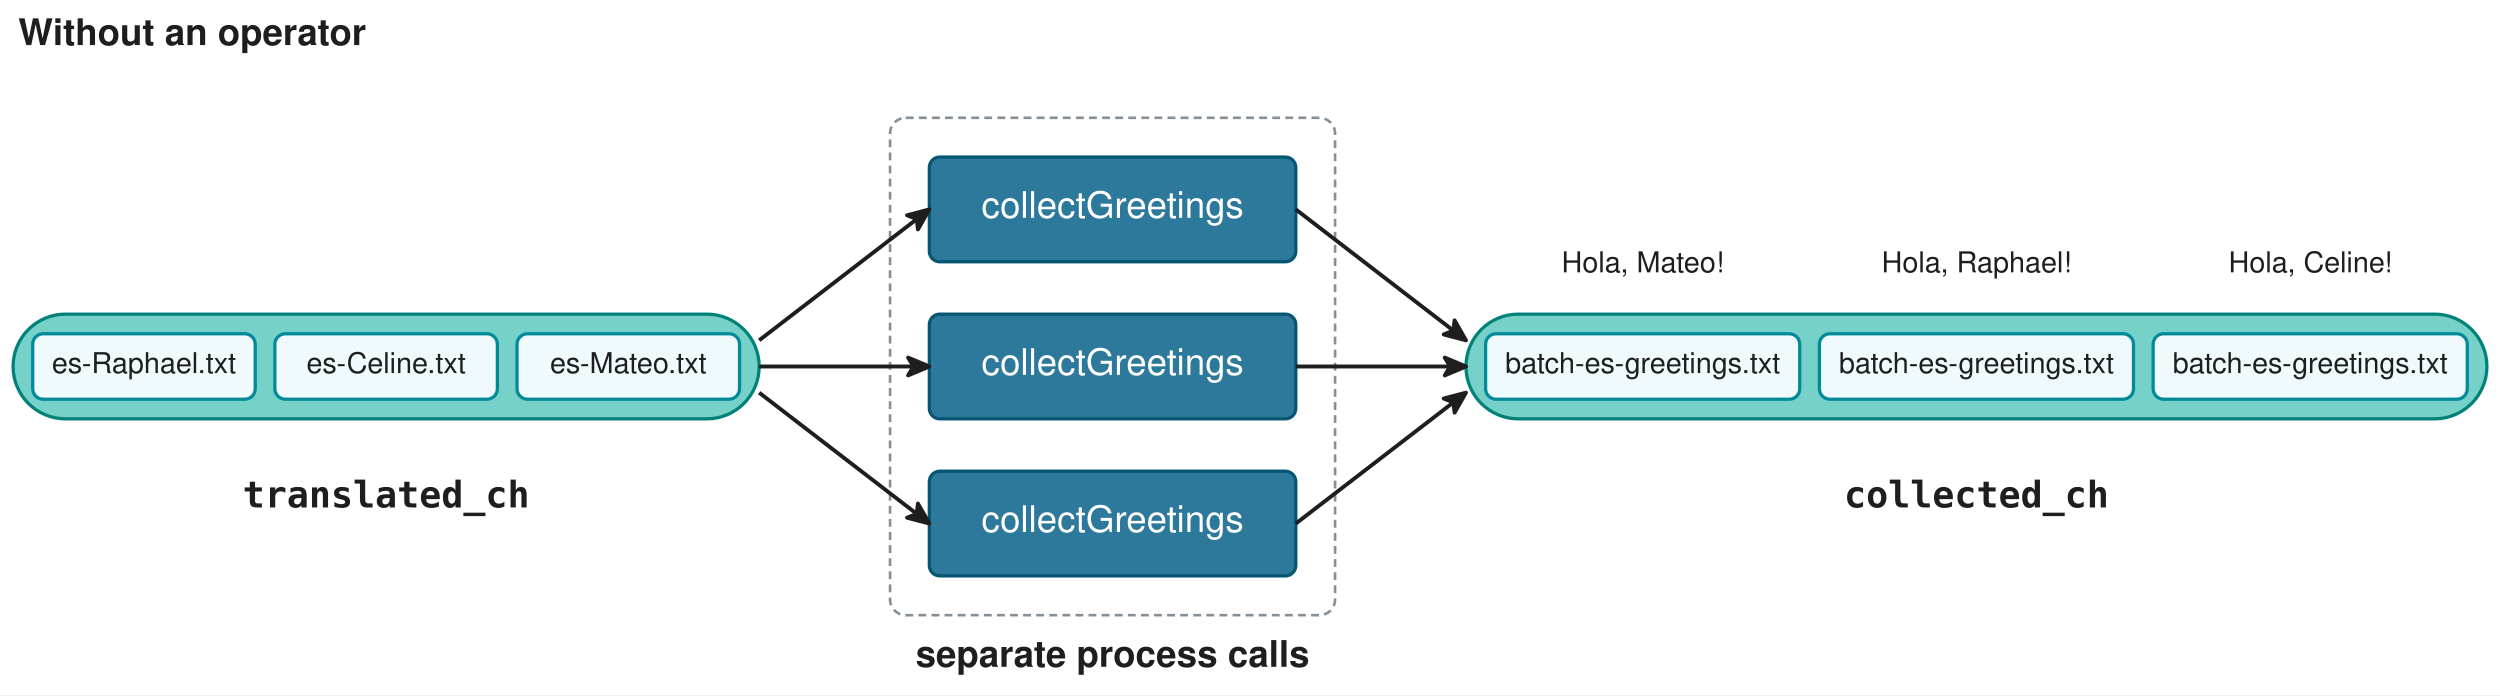
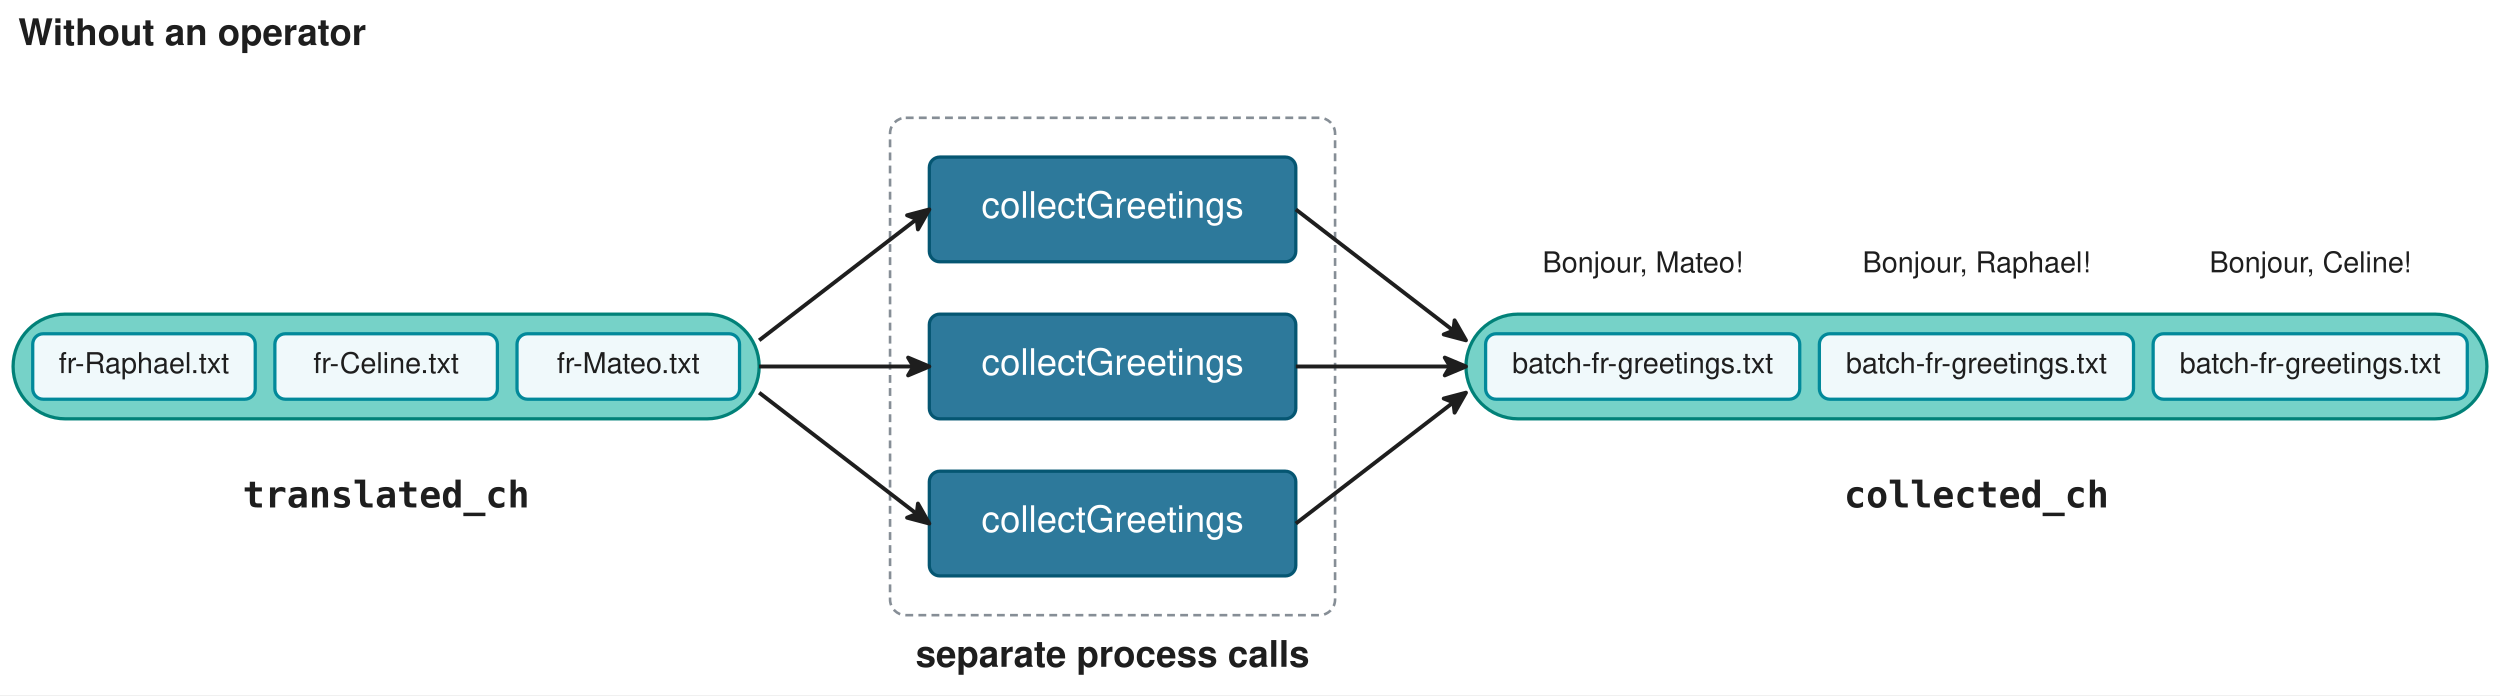
- <svg xmlns="http://www.w3.org/2000/svg" version="1.1" width="1910px" height="531px" viewBox="30 10 1910 531" content="&lt;mxfile host=&quot;drawio&quot;&gt;&lt;diagram id=&quot;page-1&quot; name=&quot;Page-1&quot;&gt;&lt;mxGraphModel grid=&quot;1&quot; gridSize=&quot;10&quot; guides=&quot;1&quot; tooltips=&quot;1&quot; connect=&quot;1&quot; arrows=&quot;1&quot; fold=&quot;1&quot; page=&quot;0&quot; pageScale=&quot;1&quot; pageWidth=&quot;1600&quot; pageHeight=&quot;1000&quot; math=&quot;0&quot; shadow=&quot;0&quot;&gt;&lt;root&gt;&lt;mxCell id=&quot;0&quot; /&gt;&lt;mxCell id=&quot;1&quot; parent=&quot;0&quot; /&gt;&lt;mxCell id=&quot;title&quot; value=&quot;Without an operator&quot; style=&quot;text;align=left;verticalAlign=middle;spacing=0;spacingLeft=4;fontFamily=Helvetica;fontSize=28;fontColor=#1e1e1e;html=0;whiteSpace=nowrap;fontStyle=1;&quot; vertex=&quot;1&quot; parent=&quot;1&quot;&gt;&lt;mxGeometry x=&quot;40&quot; y=&quot;20&quot; width=&quot;600&quot; height=&quot;36&quot; as=&quot;geometry&quot; /&gt;&lt;/mxCell&gt;&lt;mxCell id=&quot;tr&quot; value=&quot;&quot; style=&quot;rounded=1;absoluteArcSize=1;arcSize=80;fillColor=#76d2c8;strokeColor=#018178;strokeWidth=2.5;fontFamily=Helvetica;fontSize=28;fontColor=#1e1e1e;html=0;whiteSpace=nowrap;container=1;collapsible=0;recursiveResize=0;&quot; vertex=&quot;1&quot; parent=&quot;1&quot;&gt;&lt;mxGeometry x=&quot;40&quot; y=&quot;250&quot; width=&quot;570&quot; height=&quot;80&quot; as=&quot;geometry&quot; /&gt;&lt;/mxCell&gt;&lt;mxCell id=&quot;tr0&quot; value=&quot;es-Raphael.txt&quot; style=&quot;rounded=1;absoluteArcSize=1;arcSize=16;fillColor=#f0f9fb;strokeColor=#02899a;strokeWidth=2.5;fontFamily=Helvetica;fontSize=22;fontColor=#1e1e1e;html=0;whiteSpace=nowrap;&quot; vertex=&quot;1&quot; parent=&quot;tr&quot;&gt;&lt;mxGeometry x=&quot;15&quot; y=&quot;15&quot; width=&quot;170&quot; height=&quot;50&quot; as=&quot;geometry&quot; /&gt;&lt;/mxCell&gt;&lt;mxCell id=&quot;tr1&quot; value=&quot;es-Celine.txt&quot; style=&quot;rounded=1;absoluteArcSize=1;arcSize=16;fillColor=#f0f9fb;strokeColor=#02899a;strokeWidth=2.5;fontFamily=Helvetica;fontSize=22;fontColor=#1e1e1e;html=0;whiteSpace=nowrap;&quot; vertex=&quot;1&quot; parent=&quot;tr&quot;&gt;&lt;mxGeometry x=&quot;200&quot; y=&quot;15&quot; width=&quot;170&quot; height=&quot;50&quot; as=&quot;geometry&quot; /&gt;&lt;/mxCell&gt;&lt;mxCell id=&quot;tr2&quot; value=&quot;es-Mateo.txt&quot; style=&quot;rounded=1;absoluteArcSize=1;arcSize=16;fillColor=#f0f9fb;strokeColor=#02899a;strokeWidth=2.5;fontFamily=Helvetica;fontSize=22;fontColor=#1e1e1e;html=0;whiteSpace=nowrap;&quot; vertex=&quot;1&quot; parent=&quot;tr&quot;&gt;&lt;mxGeometry x=&quot;385&quot; y=&quot;15&quot; width=&quot;170&quot; height=&quot;50&quot; as=&quot;geometry&quot; /&gt;&lt;/mxCell&gt;&lt;mxCell id=&quot;tr-cap&quot; value=&quot;translated_ch&quot; style=&quot;text;align=center;verticalAlign=middle;fontFamily=Menlo;fontSize=28;fontStyle=1;fontColor=#1e1e1e;html=0;whiteSpace=nowrap;&quot; vertex=&quot;1&quot; parent=&quot;1&quot;&gt;&lt;mxGeometry x=&quot;40&quot; y=&quot;370&quot; width=&quot;570&quot; height=&quot;36&quot; as=&quot;geometry&quot; /&gt;&lt;/mxCell&gt;&lt;mxCell id=&quot;calls&quot; value=&quot;&quot; style=&quot;rounded=1;absoluteArcSize=1;arcSize=24;fillColor=none;strokeColor=#868e96;strokeWidth=2;dashed=1;dashPattern=6 4;container=1;collapsible=0;recursiveResize=0;html=0;whiteSpace=nowrap;&quot; vertex=&quot;1&quot; parent=&quot;1&quot;&gt;&lt;mxGeometry x=&quot;710&quot; y=&quot;100&quot; width=&quot;340&quot; height=&quot;380&quot; as=&quot;geometry&quot; /&gt;&lt;/mxCell&gt;&lt;mxCell id=&quot;p0&quot; value=&quot;collectGreetings&quot; style=&quot;rounded=1;absoluteArcSize=1;arcSize=16;fillColor=#2d799b;strokeColor=#055672;strokeWidth=2.5;fontFamily=Helvetica;fontSize=28;fontColor=#ffffff;html=0;whiteSpace=nowrap;&quot; vertex=&quot;1&quot; parent=&quot;calls&quot;&gt;&lt;mxGeometry x=&quot;30&quot; y=&quot;30&quot; width=&quot;280&quot; height=&quot;80&quot; as=&quot;geometry&quot; /&gt;&lt;/mxCell&gt;&lt;mxCell id=&quot;p1&quot; value=&quot;collectGreetings&quot; style=&quot;rounded=1;absoluteArcSize=1;arcSize=16;fillColor=#2d799b;strokeColor=#055672;strokeWidth=2.5;fontFamily=Helvetica;fontSize=28;fontColor=#ffffff;html=0;whiteSpace=nowrap;&quot; vertex=&quot;1&quot; parent=&quot;calls&quot;&gt;&lt;mxGeometry x=&quot;30&quot; y=&quot;150&quot; width=&quot;280&quot; height=&quot;80&quot; as=&quot;geometry&quot; /&gt;&lt;/mxCell&gt;&lt;mxCell id=&quot;p2&quot; value=&quot;collectGreetings&quot; style=&quot;rounded=1;absoluteArcSize=1;arcSize=16;fillColor=#2d799b;strokeColor=#055672;strokeWidth=2.5;fontFamily=Helvetica;fontSize=28;fontColor=#ffffff;html=0;whiteSpace=nowrap;&quot; vertex=&quot;1&quot; parent=&quot;calls&quot;&gt;&lt;mxGeometry x=&quot;30&quot; y=&quot;270&quot; width=&quot;280&quot; height=&quot;80&quot; as=&quot;geometry&quot; /&gt;&lt;/mxCell&gt;&lt;mxCell id=&quot;calls-cap&quot; value=&quot;separate process calls&quot; style=&quot;text;align=center;verticalAlign=middle;fontFamily=Helvetica;fontSize=28;fontStyle=1;fontColor=#1e1e1e;html=0;whiteSpace=nowrap;&quot; vertex=&quot;1&quot; parent=&quot;1&quot;&gt;&lt;mxGeometry x=&quot;710&quot; y=&quot;495&quot; width=&quot;340&quot; height=&quot;36&quot; as=&quot;geometry&quot; /&gt;&lt;/mxCell&gt;&lt;mxCell id=&quot;out&quot; value=&quot;&quot; style=&quot;rounded=1;absoluteArcSize=1;arcSize=80;fillColor=#76d2c8;strokeColor=#018178;strokeWidth=2.5;fontFamily=Helvetica;fontSize=28;fontColor=#1e1e1e;html=0;whiteSpace=nowrap;container=1;collapsible=0;recursiveResize=0;&quot; vertex=&quot;1&quot; parent=&quot;1&quot;&gt;&lt;mxGeometry x=&quot;1150&quot; y=&quot;250&quot; width=&quot;780&quot; height=&quot;80&quot; as=&quot;geometry&quot; /&gt;&lt;/mxCell&gt;&lt;mxCell id=&quot;out0&quot; value=&quot;batch-es-greetings.txt&quot; style=&quot;rounded=1;absoluteArcSize=1;arcSize=16;fillColor=#f0f9fb;strokeColor=#02899a;strokeWidth=2.5;fontFamily=Helvetica;fontSize=22;fontColor=#1e1e1e;html=0;whiteSpace=nowrap;&quot; vertex=&quot;1&quot; parent=&quot;out&quot;&gt;&lt;mxGeometry x=&quot;15&quot; y=&quot;15&quot; width=&quot;240&quot; height=&quot;50&quot; as=&quot;geometry&quot; /&gt;&lt;/mxCell&gt;&lt;mxCell id=&quot;out1&quot; value=&quot;batch-es-greetings.txt&quot; style=&quot;rounded=1;absoluteArcSize=1;arcSize=16;fillColor=#f0f9fb;strokeColor=#02899a;strokeWidth=2.5;fontFamily=Helvetica;fontSize=22;fontColor=#1e1e1e;html=0;whiteSpace=nowrap;&quot; vertex=&quot;1&quot; parent=&quot;out&quot;&gt;&lt;mxGeometry x=&quot;270&quot; y=&quot;15&quot; width=&quot;240&quot; height=&quot;50&quot; as=&quot;geometry&quot; /&gt;&lt;/mxCell&gt;&lt;mxCell id=&quot;out2&quot; value=&quot;batch-es-greetings.txt&quot; style=&quot;rounded=1;absoluteArcSize=1;arcSize=16;fillColor=#f0f9fb;strokeColor=#02899a;strokeWidth=2.5;fontFamily=Helvetica;fontSize=22;fontColor=#1e1e1e;html=0;whiteSpace=nowrap;&quot; vertex=&quot;1&quot; parent=&quot;out&quot;&gt;&lt;mxGeometry x=&quot;525&quot; y=&quot;15&quot; width=&quot;240&quot; height=&quot;50&quot; as=&quot;geometry&quot; /&gt;&lt;/mxCell&gt;&lt;mxCell id=&quot;out-cap&quot; value=&quot;collected_ch&quot; style=&quot;text;align=center;verticalAlign=middle;fontFamily=Menlo;fontSize=28;fontStyle=1;fontColor=#1e1e1e;html=0;whiteSpace=nowrap;&quot; vertex=&quot;1&quot; parent=&quot;1&quot;&gt;&lt;mxGeometry x=&quot;1150&quot; y=&quot;370&quot; width=&quot;780&quot; height=&quot;36&quot; as=&quot;geometry&quot; /&gt;&lt;/mxCell&gt;&lt;mxCell id=&quot;out0-note&quot; value=&quot;Hola, Mateo!&quot; style=&quot;text;align=center;verticalAlign=middle;fontFamily=Helvetica;fontSize=22;fontColor=#1e1e1e;html=0;whiteSpace=nowrap;&quot; vertex=&quot;1&quot; parent=&quot;1&quot;&gt;&lt;mxGeometry x=&quot;1165&quot; y=&quot;196&quot; width=&quot;240&quot; height=&quot;34&quot; as=&quot;geometry&quot; /&gt;&lt;/mxCell&gt;&lt;mxCell id=&quot;out1-note&quot; value=&quot;Hola, Raphael!&quot; style=&quot;text;align=center;verticalAlign=middle;fontFamily=Helvetica;fontSize=22;fontColor=#1e1e1e;html=0;whiteSpace=nowrap;&quot; vertex=&quot;1&quot; parent=&quot;1&quot;&gt;&lt;mxGeometry x=&quot;1420&quot; y=&quot;196&quot; width=&quot;240&quot; height=&quot;34&quot; as=&quot;geometry&quot; /&gt;&lt;/mxCell&gt;&lt;mxCell id=&quot;out2-note&quot; value=&quot;Hola, Celine!&quot; style=&quot;text;align=center;verticalAlign=middle;fontFamily=Helvetica;fontSize=22;fontColor=#1e1e1e;html=0;whiteSpace=nowrap;&quot; vertex=&quot;1&quot; parent=&quot;1&quot;&gt;&lt;mxGeometry x=&quot;1675&quot; y=&quot;196&quot; width=&quot;240&quot; height=&quot;34&quot; as=&quot;geometry&quot; /&gt;&lt;/mxCell&gt;&lt;mxCell id=&quot;a0&quot; style=&quot;edgeStyle=none;html=0;strokeColor=#1e1e1e;endSize=12;strokeWidth=3;endArrow=classic;endFill=1;exitX=1;exitY=0.25;exitDx=0;exitDy=0;entryX=0;entryY=0.5;entryDx=0;entryDy=0;&quot; edge=&quot;1&quot; parent=&quot;1&quot; source=&quot;tr&quot; target=&quot;p0&quot;&gt;&lt;mxGeometry relative=&quot;1&quot; as=&quot;geometry&quot; /&gt;&lt;/mxCell&gt;&lt;mxCell id=&quot;b0&quot; style=&quot;edgeStyle=none;html=0;strokeColor=#1e1e1e;endSize=12;strokeWidth=3;endArrow=classic;endFill=1;exitX=1;exitY=0.5;exitDx=0;exitDy=0;entryX=0;entryY=0.25;entryDx=0;entryDy=0;&quot; edge=&quot;1&quot; parent=&quot;1&quot; source=&quot;p0&quot; target=&quot;out&quot;&gt;&lt;mxGeometry relative=&quot;1&quot; as=&quot;geometry&quot; /&gt;&lt;/mxCell&gt;&lt;mxCell id=&quot;a1&quot; style=&quot;edgeStyle=none;html=0;strokeColor=#1e1e1e;endSize=12;strokeWidth=3;endArrow=classic;endFill=1;exitX=1;exitY=0.5;exitDx=0;exitDy=0;entryX=0;entryY=0.5;entryDx=0;entryDy=0;&quot; edge=&quot;1&quot; parent=&quot;1&quot; source=&quot;tr&quot; target=&quot;p1&quot;&gt;&lt;mxGeometry relative=&quot;1&quot; as=&quot;geometry&quot; /&gt;&lt;/mxCell&gt;&lt;mxCell id=&quot;b1&quot; style=&quot;edgeStyle=none;html=0;strokeColor=#1e1e1e;endSize=12;strokeWidth=3;endArrow=classic;endFill=1;exitX=1;exitY=0.5;exitDx=0;exitDy=0;entryX=0;entryY=0.5;entryDx=0;entryDy=0;&quot; edge=&quot;1&quot; parent=&quot;1&quot; source=&quot;p1&quot; target=&quot;out&quot;&gt;&lt;mxGeometry relative=&quot;1&quot; as=&quot;geometry&quot; /&gt;&lt;/mxCell&gt;&lt;mxCell id=&quot;a2&quot; style=&quot;edgeStyle=none;html=0;strokeColor=#1e1e1e;endSize=12;strokeWidth=3;endArrow=classic;endFill=1;exitX=1;exitY=0.75;exitDx=0;exitDy=0;entryX=0;entryY=0.5;entryDx=0;entryDy=0;&quot; edge=&quot;1&quot; parent=&quot;1&quot; source=&quot;tr&quot; target=&quot;p2&quot;&gt;&lt;mxGeometry relative=&quot;1&quot; as=&quot;geometry&quot; /&gt;&lt;/mxCell&gt;&lt;mxCell id=&quot;b2&quot; style=&quot;edgeStyle=none;html=0;strokeColor=#1e1e1e;endSize=12;strokeWidth=3;endArrow=classic;endFill=1;exitX=1;exitY=0.5;exitDx=0;exitDy=0;entryX=0;entryY=0.75;entryDx=0;entryDy=0;&quot; edge=&quot;1&quot; parent=&quot;1&quot; source=&quot;p2&quot; target=&quot;out&quot;&gt;&lt;mxGeometry relative=&quot;1&quot; as=&quot;geometry&quot; /&gt;&lt;/mxCell&gt;&lt;/root&gt;&lt;/mxGraphModel&gt;&lt;/diagram&gt;&lt;/mxfile&gt;">
+ <svg xmlns="http://www.w3.org/2000/svg" version="1.1" width="1910px" height="531px" viewBox="30 10 1910 531" content="&lt;mxfile host=&quot;drawio&quot;&gt;&lt;diagram id=&quot;page-1&quot; name=&quot;Page-1&quot;&gt;&lt;mxGraphModel grid=&quot;1&quot; gridSize=&quot;10&quot; guides=&quot;1&quot; tooltips=&quot;1&quot; connect=&quot;1&quot; arrows=&quot;1&quot; fold=&quot;1&quot; page=&quot;0&quot; pageScale=&quot;1&quot; pageWidth=&quot;1600&quot; pageHeight=&quot;1000&quot; math=&quot;0&quot; shadow=&quot;0&quot;&gt;&lt;root&gt;&lt;mxCell id=&quot;0&quot; /&gt;&lt;mxCell id=&quot;1&quot; parent=&quot;0&quot; /&gt;&lt;mxCell id=&quot;title&quot; value=&quot;Without an operator&quot; style=&quot;text;align=left;verticalAlign=middle;spacing=0;spacingLeft=4;fontFamily=Helvetica;fontSize=28;fontColor=#1e1e1e;html=0;whiteSpace=nowrap;fontStyle=1;&quot; vertex=&quot;1&quot; parent=&quot;1&quot;&gt;&lt;mxGeometry x=&quot;40&quot; y=&quot;20&quot; width=&quot;600&quot; height=&quot;36&quot; as=&quot;geometry&quot; /&gt;&lt;/mxCell&gt;&lt;mxCell id=&quot;tr&quot; value=&quot;&quot; style=&quot;rounded=1;absoluteArcSize=1;arcSize=80;fillColor=#76d2c8;strokeColor=#018178;strokeWidth=2.5;fontFamily=Helvetica;fontSize=28;fontColor=#1e1e1e;html=0;whiteSpace=nowrap;container=1;collapsible=0;recursiveResize=0;&quot; vertex=&quot;1&quot; parent=&quot;1&quot;&gt;&lt;mxGeometry x=&quot;40&quot; y=&quot;250&quot; width=&quot;570&quot; height=&quot;80&quot; as=&quot;geometry&quot; /&gt;&lt;/mxCell&gt;&lt;mxCell id=&quot;tr0&quot; value=&quot;fr-Raphael.txt&quot; style=&quot;rounded=1;absoluteArcSize=1;arcSize=16;fillColor=#f0f9fb;strokeColor=#02899a;strokeWidth=2.5;fontFamily=Helvetica;fontSize=22;fontColor=#1e1e1e;html=0;whiteSpace=nowrap;&quot; vertex=&quot;1&quot; parent=&quot;tr&quot;&gt;&lt;mxGeometry x=&quot;15&quot; y=&quot;15&quot; width=&quot;170&quot; height=&quot;50&quot; as=&quot;geometry&quot; /&gt;&lt;/mxCell&gt;&lt;mxCell id=&quot;tr1&quot; value=&quot;fr-Celine.txt&quot; style=&quot;rounded=1;absoluteArcSize=1;arcSize=16;fillColor=#f0f9fb;strokeColor=#02899a;strokeWidth=2.5;fontFamily=Helvetica;fontSize=22;fontColor=#1e1e1e;html=0;whiteSpace=nowrap;&quot; vertex=&quot;1&quot; parent=&quot;tr&quot;&gt;&lt;mxGeometry x=&quot;200&quot; y=&quot;15&quot; width=&quot;170&quot; height=&quot;50&quot; as=&quot;geometry&quot; /&gt;&lt;/mxCell&gt;&lt;mxCell id=&quot;tr2&quot; value=&quot;fr-Mateo.txt&quot; style=&quot;rounded=1;absoluteArcSize=1;arcSize=16;fillColor=#f0f9fb;strokeColor=#02899a;strokeWidth=2.5;fontFamily=Helvetica;fontSize=22;fontColor=#1e1e1e;html=0;whiteSpace=nowrap;&quot; vertex=&quot;1&quot; parent=&quot;tr&quot;&gt;&lt;mxGeometry x=&quot;385&quot; y=&quot;15&quot; width=&quot;170&quot; height=&quot;50&quot; as=&quot;geometry&quot; /&gt;&lt;/mxCell&gt;&lt;mxCell id=&quot;tr-cap&quot; value=&quot;translated_ch&quot; style=&quot;text;align=center;verticalAlign=middle;fontFamily=Menlo;fontSize=28;fontStyle=1;fontColor=#1e1e1e;html=0;whiteSpace=nowrap;&quot; vertex=&quot;1&quot; parent=&quot;1&quot;&gt;&lt;mxGeometry x=&quot;40&quot; y=&quot;370&quot; width=&quot;570&quot; height=&quot;36&quot; as=&quot;geometry&quot; /&gt;&lt;/mxCell&gt;&lt;mxCell id=&quot;calls&quot; value=&quot;&quot; style=&quot;rounded=1;absoluteArcSize=1;arcSize=24;fillColor=none;strokeColor=#868e96;strokeWidth=2;dashed=1;dashPattern=6 4;container=1;collapsible=0;recursiveResize=0;html=0;whiteSpace=nowrap;&quot; vertex=&quot;1&quot; parent=&quot;1&quot;&gt;&lt;mxGeometry x=&quot;710&quot; y=&quot;100&quot; width=&quot;340&quot; height=&quot;380&quot; as=&quot;geometry&quot; /&gt;&lt;/mxCell&gt;&lt;mxCell id=&quot;p0&quot; value=&quot;collectGreetings&quot; style=&quot;rounded=1;absoluteArcSize=1;arcSize=16;fillColor=#2d799b;strokeColor=#055672;strokeWidth=2.5;fontFamily=Helvetica;fontSize=28;fontColor=#ffffff;html=0;whiteSpace=nowrap;&quot; vertex=&quot;1&quot; parent=&quot;calls&quot;&gt;&lt;mxGeometry x=&quot;30&quot; y=&quot;30&quot; width=&quot;280&quot; height=&quot;80&quot; as=&quot;geometry&quot; /&gt;&lt;/mxCell&gt;&lt;mxCell id=&quot;p1&quot; value=&quot;collectGreetings&quot; style=&quot;rounded=1;absoluteArcSize=1;arcSize=16;fillColor=#2d799b;strokeColor=#055672;strokeWidth=2.5;fontFamily=Helvetica;fontSize=28;fontColor=#ffffff;html=0;whiteSpace=nowrap;&quot; vertex=&quot;1&quot; parent=&quot;calls&quot;&gt;&lt;mxGeometry x=&quot;30&quot; y=&quot;150&quot; width=&quot;280&quot; height=&quot;80&quot; as=&quot;geometry&quot; /&gt;&lt;/mxCell&gt;&lt;mxCell id=&quot;p2&quot; value=&quot;collectGreetings&quot; style=&quot;rounded=1;absoluteArcSize=1;arcSize=16;fillColor=#2d799b;strokeColor=#055672;strokeWidth=2.5;fontFamily=Helvetica;fontSize=28;fontColor=#ffffff;html=0;whiteSpace=nowrap;&quot; vertex=&quot;1&quot; parent=&quot;calls&quot;&gt;&lt;mxGeometry x=&quot;30&quot; y=&quot;270&quot; width=&quot;280&quot; height=&quot;80&quot; as=&quot;geometry&quot; /&gt;&lt;/mxCell&gt;&lt;mxCell id=&quot;calls-cap&quot; value=&quot;separate process calls&quot; style=&quot;text;align=center;verticalAlign=middle;fontFamily=Helvetica;fontSize=28;fontStyle=1;fontColor=#1e1e1e;html=0;whiteSpace=nowrap;&quot; vertex=&quot;1&quot; parent=&quot;1&quot;&gt;&lt;mxGeometry x=&quot;710&quot; y=&quot;495&quot; width=&quot;340&quot; height=&quot;36&quot; as=&quot;geometry&quot; /&gt;&lt;/mxCell&gt;&lt;mxCell id=&quot;out&quot; value=&quot;&quot; style=&quot;rounded=1;absoluteArcSize=1;arcSize=80;fillColor=#76d2c8;strokeColor=#018178;strokeWidth=2.5;fontFamily=Helvetica;fontSize=28;fontColor=#1e1e1e;html=0;whiteSpace=nowrap;container=1;collapsible=0;recursiveResize=0;&quot; vertex=&quot;1&quot; parent=&quot;1&quot;&gt;&lt;mxGeometry x=&quot;1150&quot; y=&quot;250&quot; width=&quot;780&quot; height=&quot;80&quot; as=&quot;geometry&quot; /&gt;&lt;/mxCell&gt;&lt;mxCell id=&quot;out0&quot; value=&quot;batch-fr-greetings.txt&quot; style=&quot;rounded=1;absoluteArcSize=1;arcSize=16;fillColor=#f0f9fb;strokeColor=#02899a;strokeWidth=2.5;fontFamily=Helvetica;fontSize=22;fontColor=#1e1e1e;html=0;whiteSpace=nowrap;&quot; vertex=&quot;1&quot; parent=&quot;out&quot;&gt;&lt;mxGeometry x=&quot;15&quot; y=&quot;15&quot; width=&quot;240&quot; height=&quot;50&quot; as=&quot;geometry&quot; /&gt;&lt;/mxCell&gt;&lt;mxCell id=&quot;out1&quot; value=&quot;batch-fr-greetings.txt&quot; style=&quot;rounded=1;absoluteArcSize=1;arcSize=16;fillColor=#f0f9fb;strokeColor=#02899a;strokeWidth=2.5;fontFamily=Helvetica;fontSize=22;fontColor=#1e1e1e;html=0;whiteSpace=nowrap;&quot; vertex=&quot;1&quot; parent=&quot;out&quot;&gt;&lt;mxGeometry x=&quot;270&quot; y=&quot;15&quot; width=&quot;240&quot; height=&quot;50&quot; as=&quot;geometry&quot; /&gt;&lt;/mxCell&gt;&lt;mxCell id=&quot;out2&quot; value=&quot;batch-fr-greetings.txt&quot; style=&quot;rounded=1;absoluteArcSize=1;arcSize=16;fillColor=#f0f9fb;strokeColor=#02899a;strokeWidth=2.5;fontFamily=Helvetica;fontSize=22;fontColor=#1e1e1e;html=0;whiteSpace=nowrap;&quot; vertex=&quot;1&quot; parent=&quot;out&quot;&gt;&lt;mxGeometry x=&quot;525&quot; y=&quot;15&quot; width=&quot;240&quot; height=&quot;50&quot; as=&quot;geometry&quot; /&gt;&lt;/mxCell&gt;&lt;mxCell id=&quot;out-cap&quot; value=&quot;collected_ch&quot; style=&quot;text;align=center;verticalAlign=middle;fontFamily=Menlo;fontSize=28;fontStyle=1;fontColor=#1e1e1e;html=0;whiteSpace=nowrap;&quot; vertex=&quot;1&quot; parent=&quot;1&quot;&gt;&lt;mxGeometry x=&quot;1150&quot; y=&quot;370&quot; width=&quot;780&quot; height=&quot;36&quot; as=&quot;geometry&quot; /&gt;&lt;/mxCell&gt;&lt;mxCell id=&quot;out0-note&quot; value=&quot;Bonjour, Mateo!&quot; style=&quot;text;align=center;verticalAlign=middle;fontFamily=Helvetica;fontSize=22;fontColor=#1e1e1e;html=0;whiteSpace=nowrap;&quot; vertex=&quot;1&quot; parent=&quot;1&quot;&gt;&lt;mxGeometry x=&quot;1165&quot; y=&quot;196&quot; width=&quot;240&quot; height=&quot;34&quot; as=&quot;geometry&quot; /&gt;&lt;/mxCell&gt;&lt;mxCell id=&quot;out1-note&quot; value=&quot;Bonjour, Raphael!&quot; style=&quot;text;align=center;verticalAlign=middle;fontFamily=Helvetica;fontSize=22;fontColor=#1e1e1e;html=0;whiteSpace=nowrap;&quot; vertex=&quot;1&quot; parent=&quot;1&quot;&gt;&lt;mxGeometry x=&quot;1420&quot; y=&quot;196&quot; width=&quot;240&quot; height=&quot;34&quot; as=&quot;geometry&quot; /&gt;&lt;/mxCell&gt;&lt;mxCell id=&quot;out2-note&quot; value=&quot;Bonjour, Celine!&quot; style=&quot;text;align=center;verticalAlign=middle;fontFamily=Helvetica;fontSize=22;fontColor=#1e1e1e;html=0;whiteSpace=nowrap;&quot; vertex=&quot;1&quot; parent=&quot;1&quot;&gt;&lt;mxGeometry x=&quot;1675&quot; y=&quot;196&quot; width=&quot;240&quot; height=&quot;34&quot; as=&quot;geometry&quot; /&gt;&lt;/mxCell&gt;&lt;mxCell id=&quot;a0&quot; style=&quot;edgeStyle=none;html=0;strokeColor=#1e1e1e;endSize=12;strokeWidth=3;endArrow=classic;endFill=1;exitX=1;exitY=0.25;exitDx=0;exitDy=0;entryX=0;entryY=0.5;entryDx=0;entryDy=0;&quot; edge=&quot;1&quot; parent=&quot;1&quot; source=&quot;tr&quot; target=&quot;p0&quot;&gt;&lt;mxGeometry relative=&quot;1&quot; as=&quot;geometry&quot; /&gt;&lt;/mxCell&gt;&lt;mxCell id=&quot;b0&quot; style=&quot;edgeStyle=none;html=0;strokeColor=#1e1e1e;endSize=12;strokeWidth=3;endArrow=classic;endFill=1;exitX=1;exitY=0.5;exitDx=0;exitDy=0;entryX=0;entryY=0.25;entryDx=0;entryDy=0;&quot; edge=&quot;1&quot; parent=&quot;1&quot; source=&quot;p0&quot; target=&quot;out&quot;&gt;&lt;mxGeometry relative=&quot;1&quot; as=&quot;geometry&quot; /&gt;&lt;/mxCell&gt;&lt;mxCell id=&quot;a1&quot; style=&quot;edgeStyle=none;html=0;strokeColor=#1e1e1e;endSize=12;strokeWidth=3;endArrow=classic;endFill=1;exitX=1;exitY=0.5;exitDx=0;exitDy=0;entryX=0;entryY=0.5;entryDx=0;entryDy=0;&quot; edge=&quot;1&quot; parent=&quot;1&quot; source=&quot;tr&quot; target=&quot;p1&quot;&gt;&lt;mxGeometry relative=&quot;1&quot; as=&quot;geometry&quot; /&gt;&lt;/mxCell&gt;&lt;mxCell id=&quot;b1&quot; style=&quot;edgeStyle=none;html=0;strokeColor=#1e1e1e;endSize=12;strokeWidth=3;endArrow=classic;endFill=1;exitX=1;exitY=0.5;exitDx=0;exitDy=0;entryX=0;entryY=0.5;entryDx=0;entryDy=0;&quot; edge=&quot;1&quot; parent=&quot;1&quot; source=&quot;p1&quot; target=&quot;out&quot;&gt;&lt;mxGeometry relative=&quot;1&quot; as=&quot;geometry&quot; /&gt;&lt;/mxCell&gt;&lt;mxCell id=&quot;a2&quot; style=&quot;edgeStyle=none;html=0;strokeColor=#1e1e1e;endSize=12;strokeWidth=3;endArrow=classic;endFill=1;exitX=1;exitY=0.75;exitDx=0;exitDy=0;entryX=0;entryY=0.5;entryDx=0;entryDy=0;&quot; edge=&quot;1&quot; parent=&quot;1&quot; source=&quot;tr&quot; target=&quot;p2&quot;&gt;&lt;mxGeometry relative=&quot;1&quot; as=&quot;geometry&quot; /&gt;&lt;/mxCell&gt;&lt;mxCell id=&quot;b2&quot; style=&quot;edgeStyle=none;html=0;strokeColor=#1e1e1e;endSize=12;strokeWidth=3;endArrow=classic;endFill=1;exitX=1;exitY=0.5;exitDx=0;exitDy=0;entryX=0;entryY=0.75;entryDx=0;entryDy=0;&quot; edge=&quot;1&quot; parent=&quot;1&quot; source=&quot;p2&quot; target=&quot;out&quot;&gt;&lt;mxGeometry relative=&quot;1&quot; as=&quot;geometry&quot; /&gt;&lt;/mxCell&gt;&lt;/root&gt;&lt;/mxGraphModel&gt;&lt;/diagram&gt;&lt;/mxfile&gt;">
  <g>
    <rect x="30" y="10" width="1910" height="531" fill="#ffffff" />
    <text x="44" y="38" font-family="Helvetica, Arial, sans-serif" font-size="28px" fill="#1e1e1e" text-anchor="start" dominant-baseline="central" font-weight="bold" xml:space="preserve">Without an operator</text>
    <rect x="40" y="250" width="570" height="80" rx="40" fill="#76d2c8" stroke="#018178" stroke-width="2.5" />
    <text x="325" y="388" font-family="Menlo, Consolas, monospace" font-size="28px" fill="#1e1e1e" text-anchor="middle" dominant-baseline="central" font-weight="bold" xml:space="preserve">translated_ch</text>
    <rect x="710" y="100" width="340" height="380" rx="12" fill="none" stroke="#868e96" stroke-width="2" stroke-dasharray="6 4" />
    <text x="880" y="513" font-family="Helvetica, Arial, sans-serif" font-size="28px" fill="#1e1e1e" text-anchor="middle" dominant-baseline="central" font-weight="bold" xml:space="preserve">separate process calls</text>
    <rect x="1150" y="250" width="780" height="80" rx="40" fill="#76d2c8" stroke="#018178" stroke-width="2.5" />
    <text x="1540" y="388" font-family="Menlo, Consolas, monospace" font-size="28px" fill="#1e1e1e" text-anchor="middle" dominant-baseline="central" font-weight="bold" xml:space="preserve">collected_ch</text>
-     <text x="1285" y="213" font-family="Helvetica, Arial, sans-serif" font-size="22px" fill="#1e1e1e" text-anchor="middle" dominant-baseline="central" xml:space="preserve">Hola, Mateo!</text>
-     <text x="1540" y="213" font-family="Helvetica, Arial, sans-serif" font-size="22px" fill="#1e1e1e" text-anchor="middle" dominant-baseline="central" xml:space="preserve">Hola, Raphael!</text>
-     <text x="1795" y="213" font-family="Helvetica, Arial, sans-serif" font-size="22px" fill="#1e1e1e" text-anchor="middle" dominant-baseline="central" xml:space="preserve">Hola, Celine!</text>
+     <text x="1285" y="213" font-family="Helvetica, Arial, sans-serif" font-size="22px" fill="#1e1e1e" text-anchor="middle" dominant-baseline="central" xml:space="preserve">Bonjour, Mateo!</text>
+     <text x="1540" y="213" font-family="Helvetica, Arial, sans-serif" font-size="22px" fill="#1e1e1e" text-anchor="middle" dominant-baseline="central" xml:space="preserve">Bonjour, Raphael!</text>
+     <text x="1795" y="213" font-family="Helvetica, Arial, sans-serif" font-size="22px" fill="#1e1e1e" text-anchor="middle" dominant-baseline="central" xml:space="preserve">Bonjour, Celine!</text>
    <rect x="55" y="265" width="170" height="50" rx="8" fill="#f0f9fb" stroke="#02899a" stroke-width="2.5" />
-     <text x="140" y="290" font-family="Helvetica, Arial, sans-serif" font-size="22px" fill="#1e1e1e" text-anchor="middle" dominant-baseline="central" xml:space="preserve">es-Raphael.txt</text>
+     <text x="140" y="290" font-family="Helvetica, Arial, sans-serif" font-size="22px" fill="#1e1e1e" text-anchor="middle" dominant-baseline="central" xml:space="preserve">fr-Raphael.txt</text>
    <rect x="240" y="265" width="170" height="50" rx="8" fill="#f0f9fb" stroke="#02899a" stroke-width="2.5" />
-     <text x="325" y="290" font-family="Helvetica, Arial, sans-serif" font-size="22px" fill="#1e1e1e" text-anchor="middle" dominant-baseline="central" xml:space="preserve">es-Celine.txt</text>
+     <text x="325" y="290" font-family="Helvetica, Arial, sans-serif" font-size="22px" fill="#1e1e1e" text-anchor="middle" dominant-baseline="central" xml:space="preserve">fr-Celine.txt</text>
    <rect x="425" y="265" width="170" height="50" rx="8" fill="#f0f9fb" stroke="#02899a" stroke-width="2.5" />
-     <text x="510" y="290" font-family="Helvetica, Arial, sans-serif" font-size="22px" fill="#1e1e1e" text-anchor="middle" dominant-baseline="central" xml:space="preserve">es-Mateo.txt</text>
+     <text x="510" y="290" font-family="Helvetica, Arial, sans-serif" font-size="22px" fill="#1e1e1e" text-anchor="middle" dominant-baseline="central" xml:space="preserve">fr-Mateo.txt</text>
    <rect x="740" y="130" width="280" height="80" rx="8" fill="#2d799b" stroke="#055672" stroke-width="2.5" />
    <text x="880" y="170" font-family="Helvetica, Arial, sans-serif" font-size="28px" fill="#ffffff" text-anchor="middle" dominant-baseline="central" xml:space="preserve">collectGreetings</text>
    <rect x="740" y="250" width="280" height="80" rx="8" fill="#2d799b" stroke="#055672" stroke-width="2.5" />
    <text x="880" y="290" font-family="Helvetica, Arial, sans-serif" font-size="28px" fill="#ffffff" text-anchor="middle" dominant-baseline="central" xml:space="preserve">collectGreetings</text>
    <rect x="740" y="370" width="280" height="80" rx="8" fill="#2d799b" stroke="#055672" stroke-width="2.5" />
    <text x="880" y="410" font-family="Helvetica, Arial, sans-serif" font-size="28px" fill="#ffffff" text-anchor="middle" dominant-baseline="central" xml:space="preserve">collectGreetings</text>
    <rect x="1165" y="265" width="240" height="50" rx="8" fill="#f0f9fb" stroke="#02899a" stroke-width="2.5" />
-     <text x="1285" y="290" font-family="Helvetica, Arial, sans-serif" font-size="22px" fill="#1e1e1e" text-anchor="middle" dominant-baseline="central" xml:space="preserve">batch-es-greetings.txt</text>
+     <text x="1285" y="290" font-family="Helvetica, Arial, sans-serif" font-size="22px" fill="#1e1e1e" text-anchor="middle" dominant-baseline="central" xml:space="preserve">batch-fr-greetings.txt</text>
    <rect x="1420" y="265" width="240" height="50" rx="8" fill="#f0f9fb" stroke="#02899a" stroke-width="2.5" />
-     <text x="1540" y="290" font-family="Helvetica, Arial, sans-serif" font-size="22px" fill="#1e1e1e" text-anchor="middle" dominant-baseline="central" xml:space="preserve">batch-es-greetings.txt</text>
+     <text x="1540" y="290" font-family="Helvetica, Arial, sans-serif" font-size="22px" fill="#1e1e1e" text-anchor="middle" dominant-baseline="central" xml:space="preserve">batch-fr-greetings.txt</text>
    <rect x="1675" y="265" width="240" height="50" rx="8" fill="#f0f9fb" stroke="#02899a" stroke-width="2.5" />
-     <text x="1795" y="290" font-family="Helvetica, Arial, sans-serif" font-size="22px" fill="#1e1e1e" text-anchor="middle" dominant-baseline="central" xml:space="preserve">batch-es-greetings.txt</text>
+     <text x="1795" y="290" font-family="Helvetica, Arial, sans-serif" font-size="22px" fill="#1e1e1e" text-anchor="middle" dominant-baseline="central" xml:space="preserve">batch-fr-greetings.txt</text>
    <path d="M610 270 L730.37 177.41" fill="none" stroke="#1e1e1e" stroke-width="3" />
    <path d="M740 170 L731.31 185.27 L730.37 177.41 L723.01 174.48 Z" fill="#1e1e1e" stroke="#1e1e1e" stroke-width="3" stroke-linejoin="round" />
    <path d="M1020 170 L1140.37 262.59" fill="none" stroke="#1e1e1e" stroke-width="3" />
    <path d="M1150 270 L1133.01 265.52 L1140.37 262.59 L1141.31 254.73 Z" fill="#1e1e1e" stroke="#1e1e1e" stroke-width="3" stroke-linejoin="round" />
    <path d="M610 290 L727.85 290" fill="none" stroke="#1e1e1e" stroke-width="3" />
    <path d="M740 290 L723.8 296.8 L727.85 290 L723.8 283.2 Z" fill="#1e1e1e" stroke="#1e1e1e" stroke-width="3" stroke-linejoin="round" />
    <path d="M1020 290 L1137.85 290" fill="none" stroke="#1e1e1e" stroke-width="3" />
    <path d="M1150 290 L1133.8 296.8 L1137.85 290 L1133.8 283.2 Z" fill="#1e1e1e" stroke="#1e1e1e" stroke-width="3" stroke-linejoin="round" />
    <path d="M610 310 L730.37 402.59" fill="none" stroke="#1e1e1e" stroke-width="3" />
    <path d="M740 410 L723.01 405.52 L730.37 402.59 L731.31 394.73 Z" fill="#1e1e1e" stroke="#1e1e1e" stroke-width="3" stroke-linejoin="round" />
    <path d="M1020 410 L1140.37 317.41" fill="none" stroke="#1e1e1e" stroke-width="3" />
    <path d="M1150 310 L1141.31 325.27 L1140.37 317.41 L1133.01 314.48 Z" fill="#1e1e1e" stroke="#1e1e1e" stroke-width="3" stroke-linejoin="round" />
  </g>
</svg>
